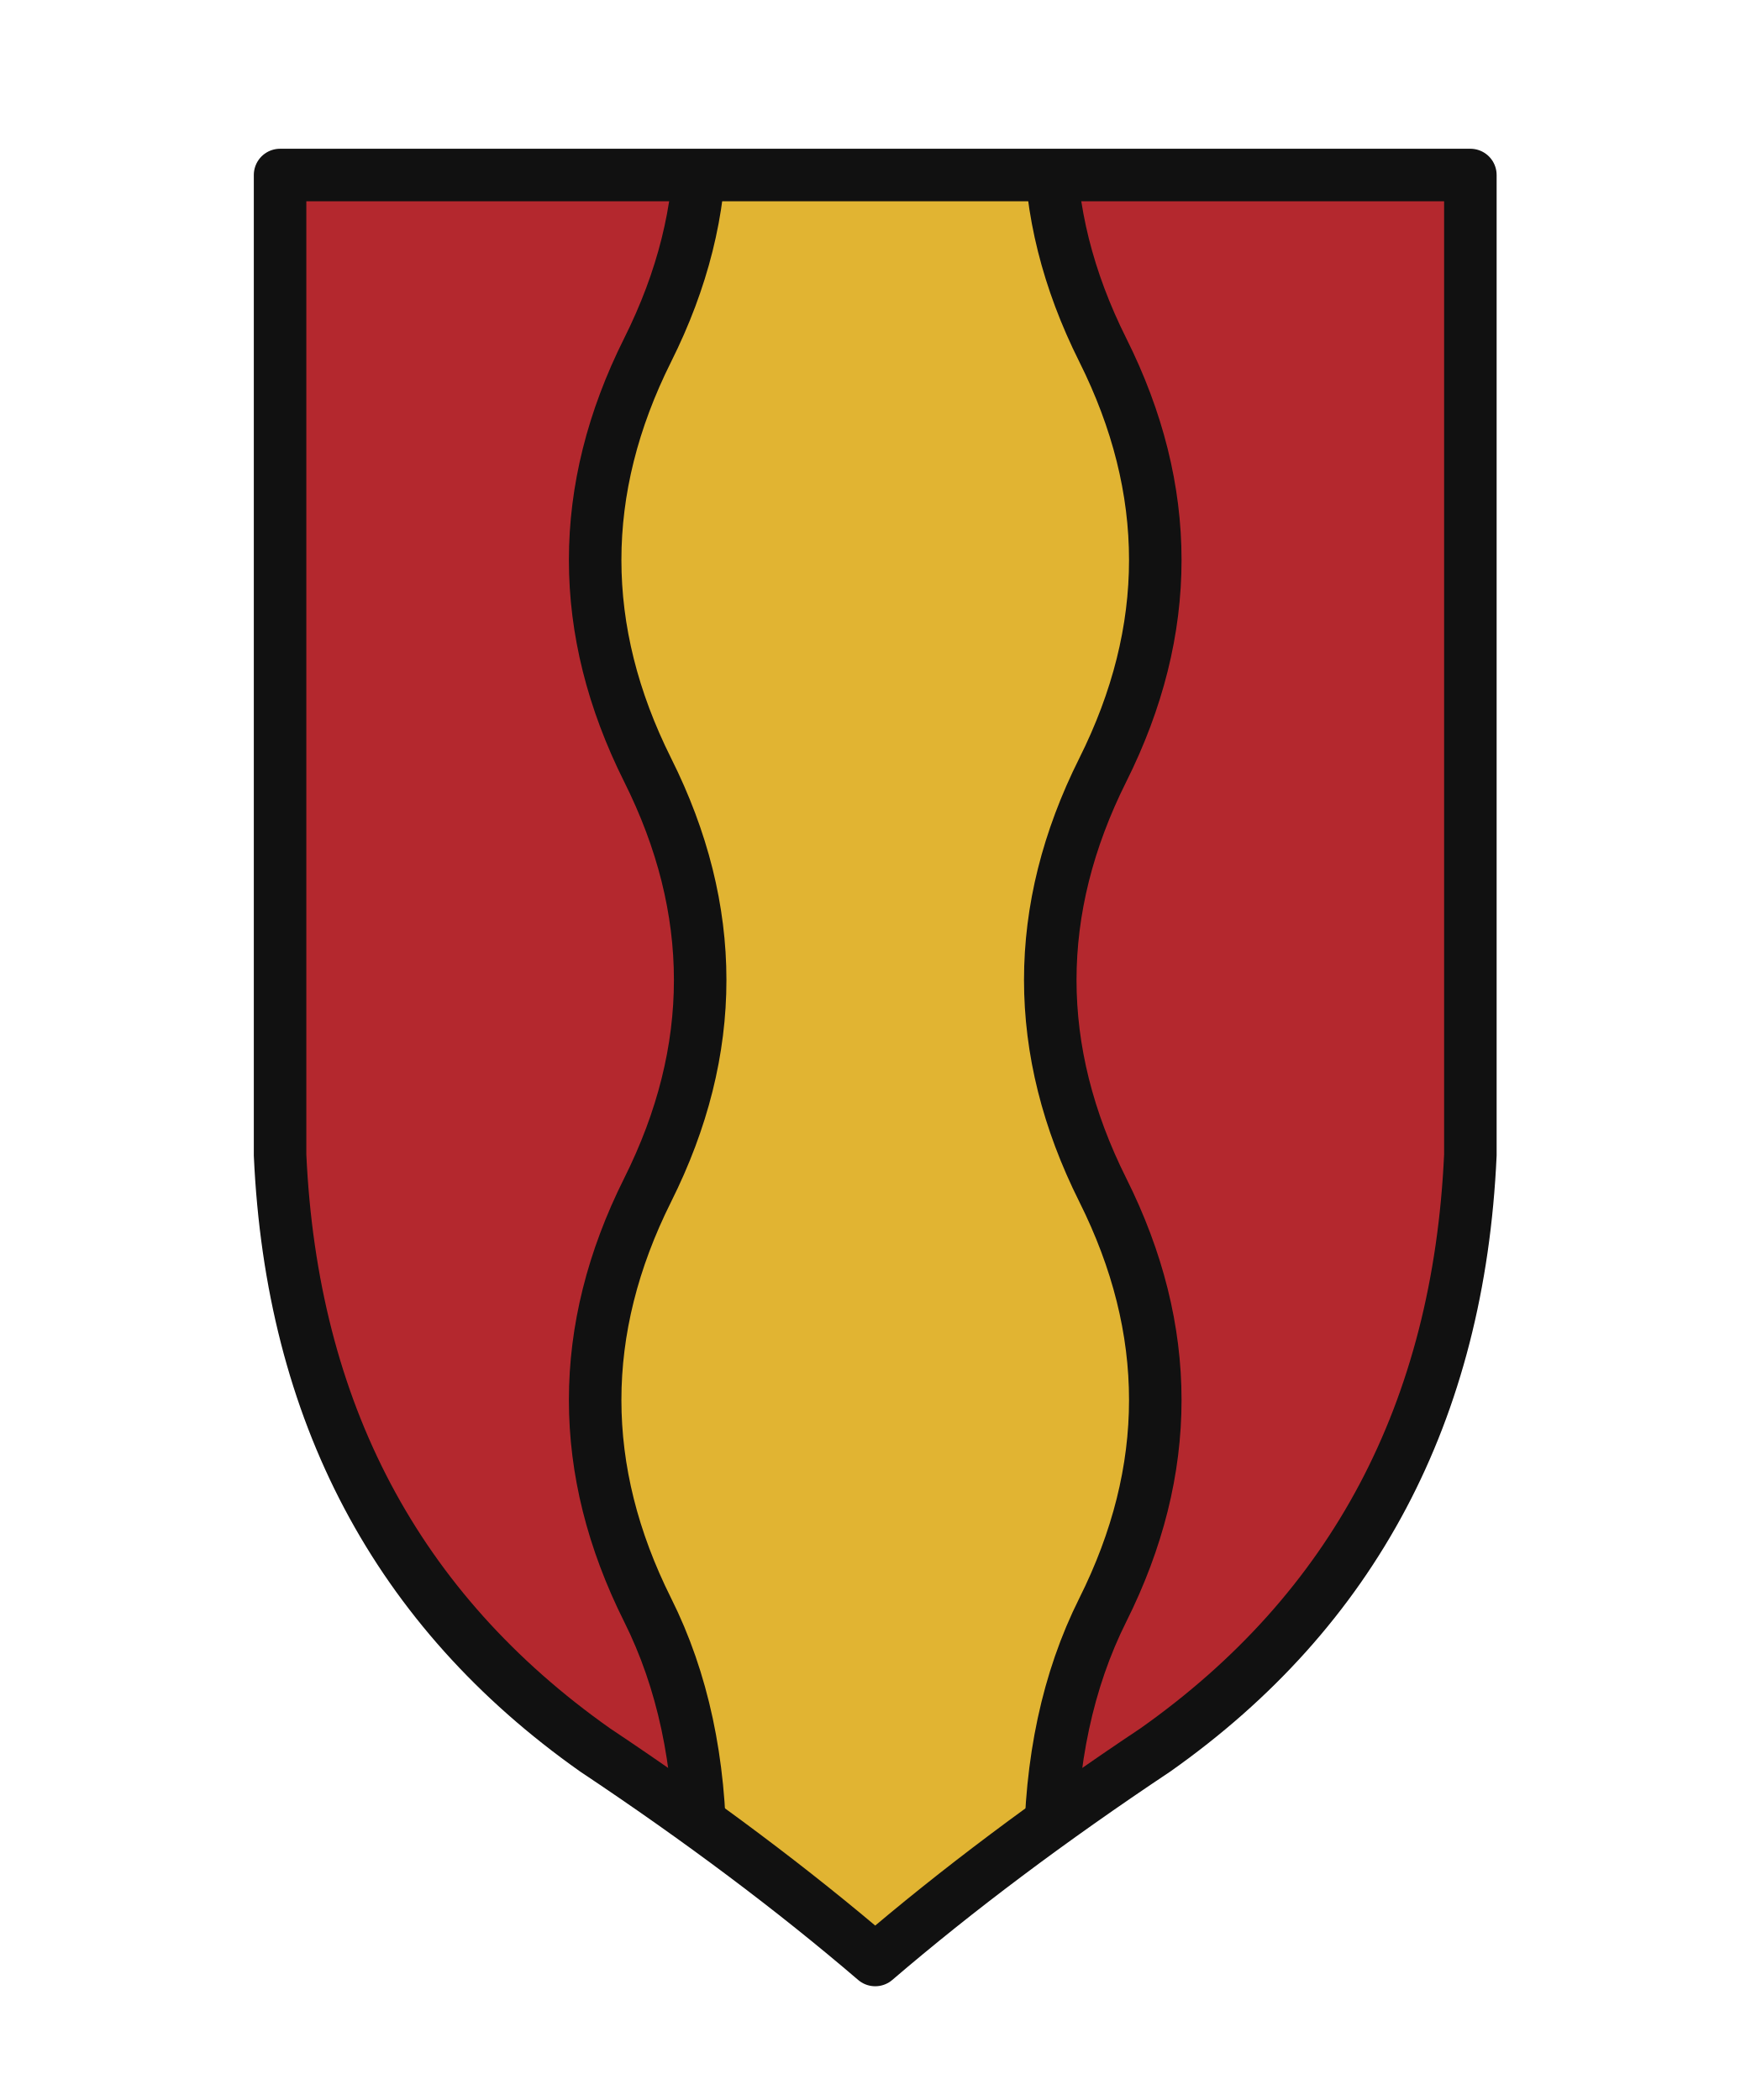
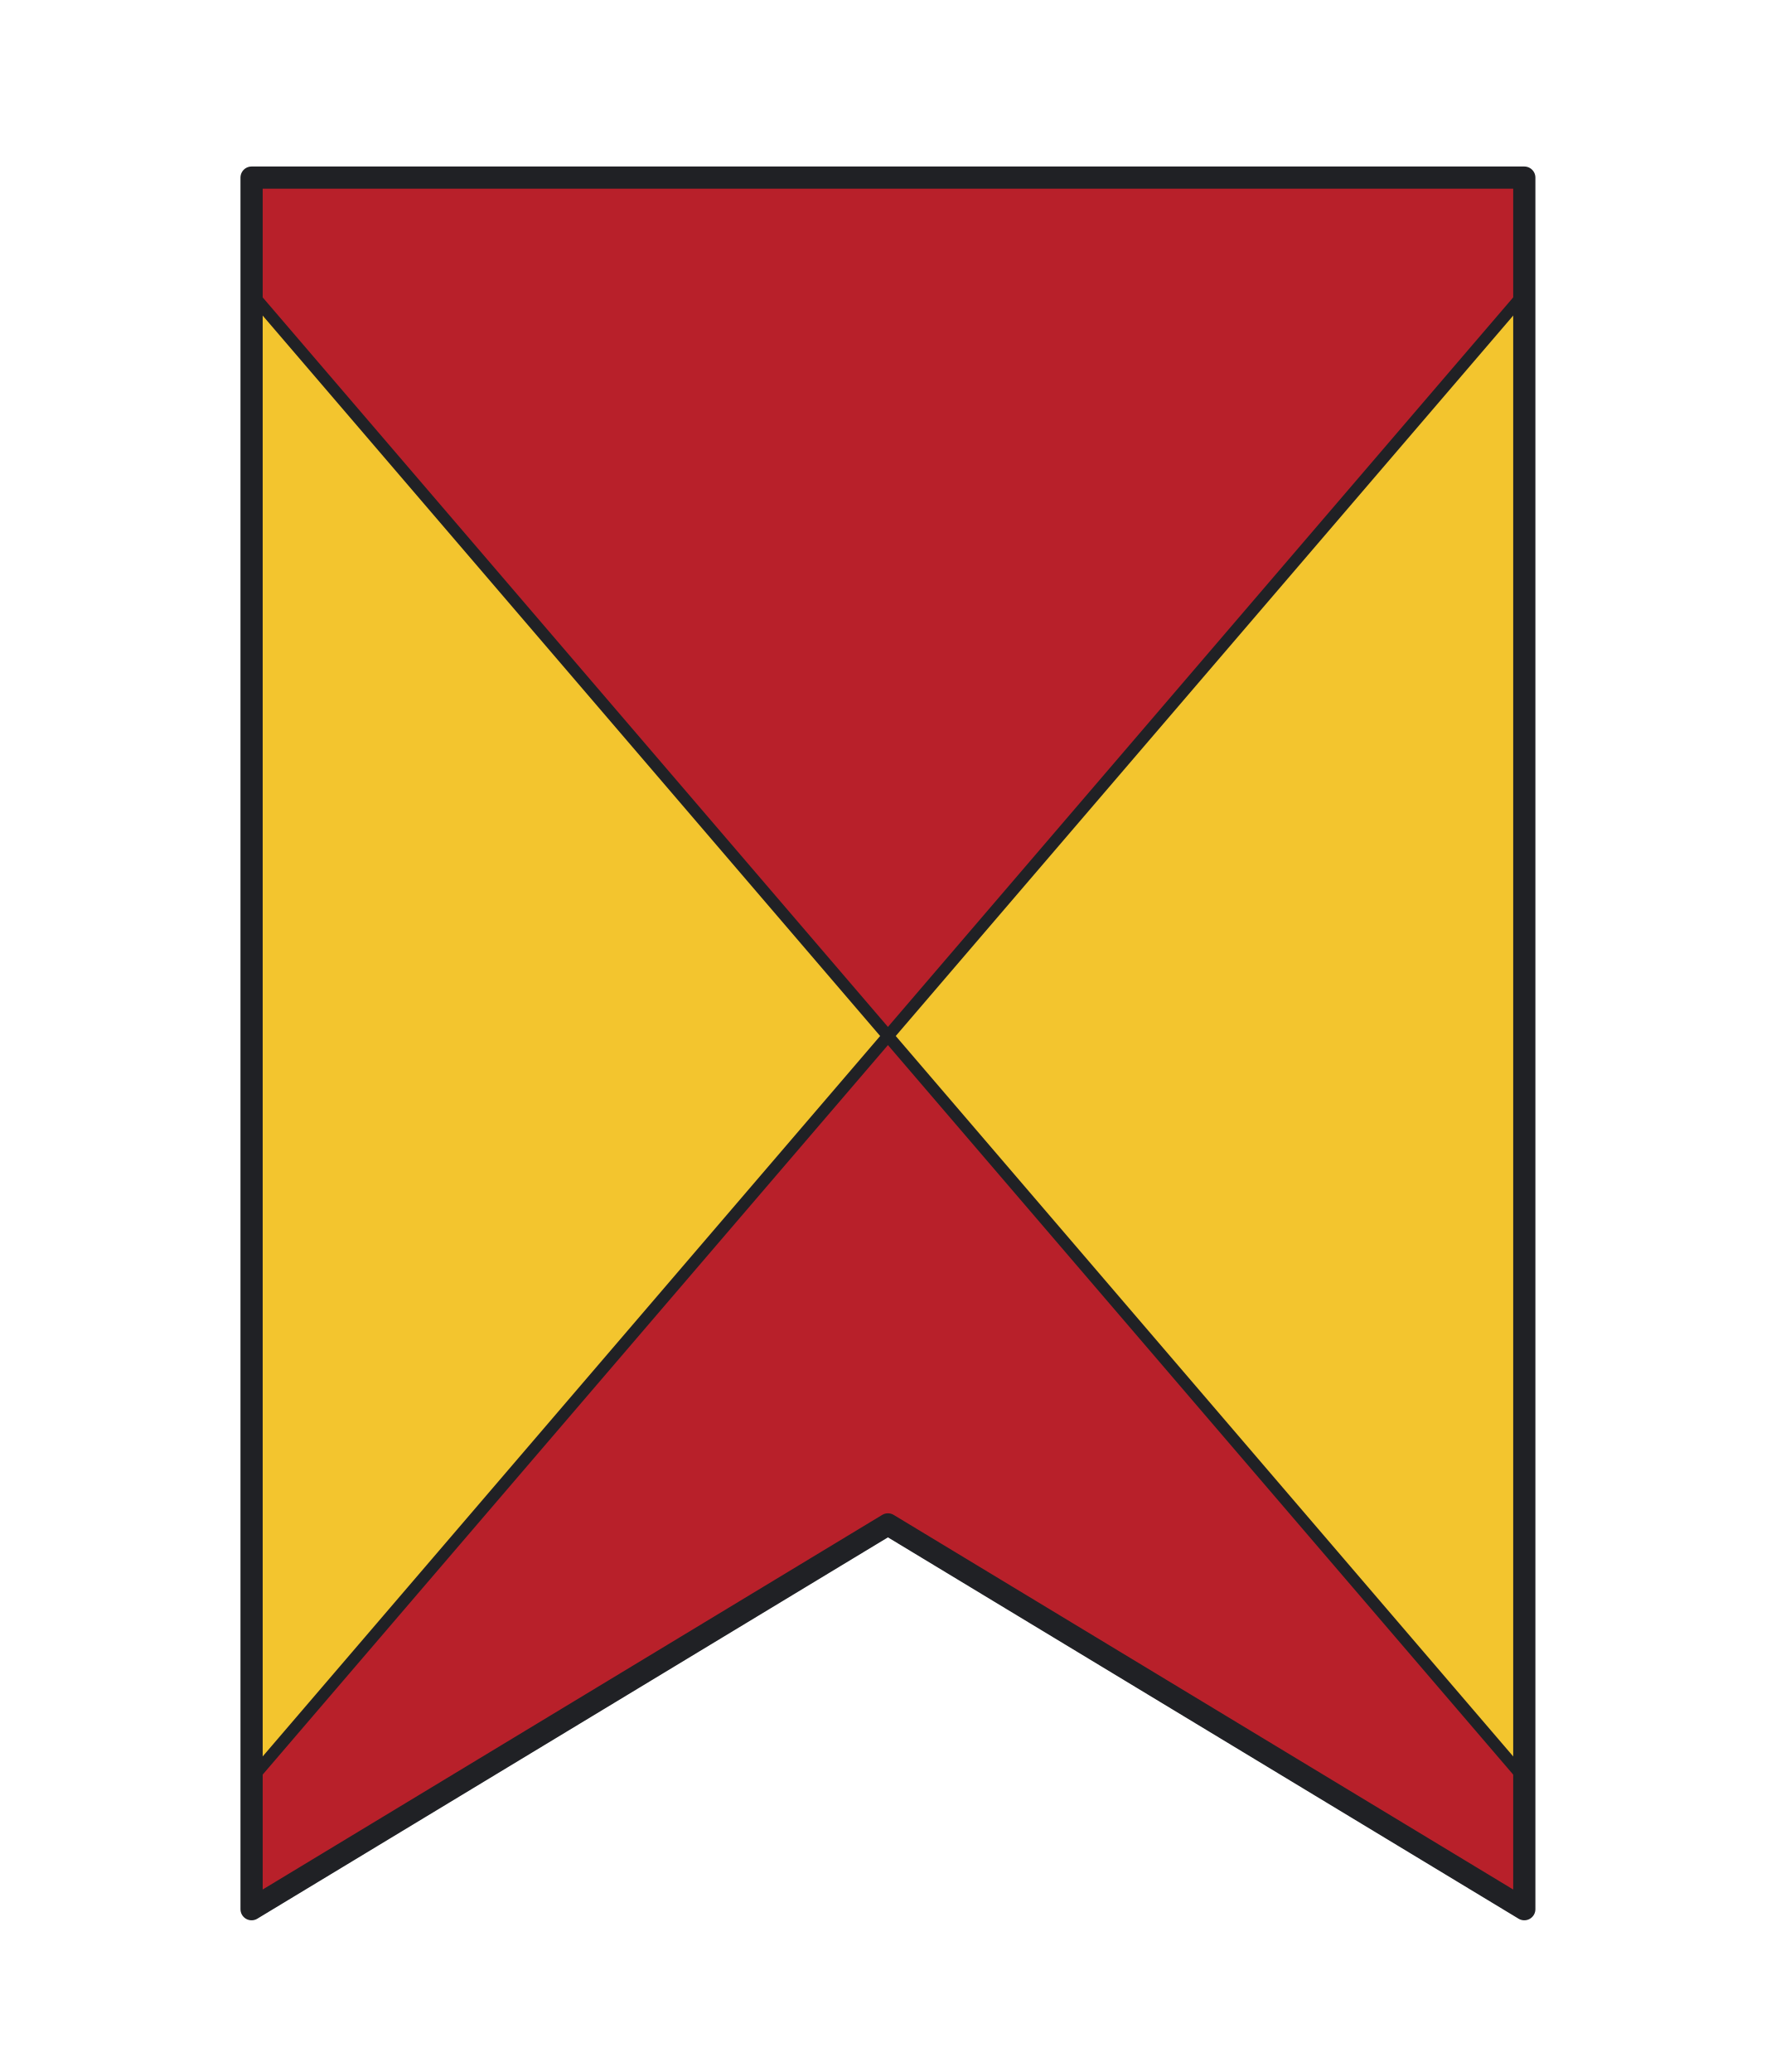
- <svg xmlns="http://www.w3.org/2000/svg" viewBox="0 0 100 120">
+ <svg xmlns="http://www.w3.org/2000/svg" width="480" height="560" viewBox="0 0 240 280">
  <defs>
-     <clipPath id="clip-banner-013.svg">
-       <path d="M16 10 L84 10 L84 66 Q83 88 66 100 Q57 106 50 112 Q43 106 34 100 Q17 88 16 66 Z" />
+     <clipPath id="clip-banner-013">
+       <path d="M34 24 H206 V258 L120 206 L34 258 Z" />
    </clipPath>
  </defs>
-   <g clip-path="url(#clip-banner-013.svg)">
-     <rect x="0" y="0" width="100" height="120" fill="#B4282E" />
-     <path d="M37 -4 Q43 8 37 20 Q31 32 37 44 Q43 56 37 68 Q31 80 37 92 Q43 104 37 124 L63 124 Q57 104 63 92 Q69 80 63 68 Q57 56 63 44 Q69 32 63 20 Q57 8 63 -4 Z" fill="#E1B432" stroke="#111111" stroke-width="3" stroke-linejoin="round" stroke-linecap="round" />
+   <g clip-path="url(#clip-banner-013)">
+     <rect width="240" height="280" fill="#F3C52E" />
+     <path d="M0 0 H240 L120 140 Z M0 280 H240 L120 140 Z" fill="#B8202A" />
+     <path d="M0 0 L240 280 M240 0 L0 280" fill="none" stroke="#202125" stroke-width="1.6" />
  </g>
-   <path d="M16 10 L84 10 L84 66 Q83 88 66 100 Q57 106 50 112 Q43 106 34 100 Q17 88 16 66 Z" fill="none" stroke="#111111" stroke-width="3" stroke-linejoin="round" stroke-linecap="round" />
+   <path d="M34 24 H206 V258 L120 206 L34 258 Z" fill="none" stroke="#202125" stroke-width="3" stroke-linejoin="round" />
</svg>
